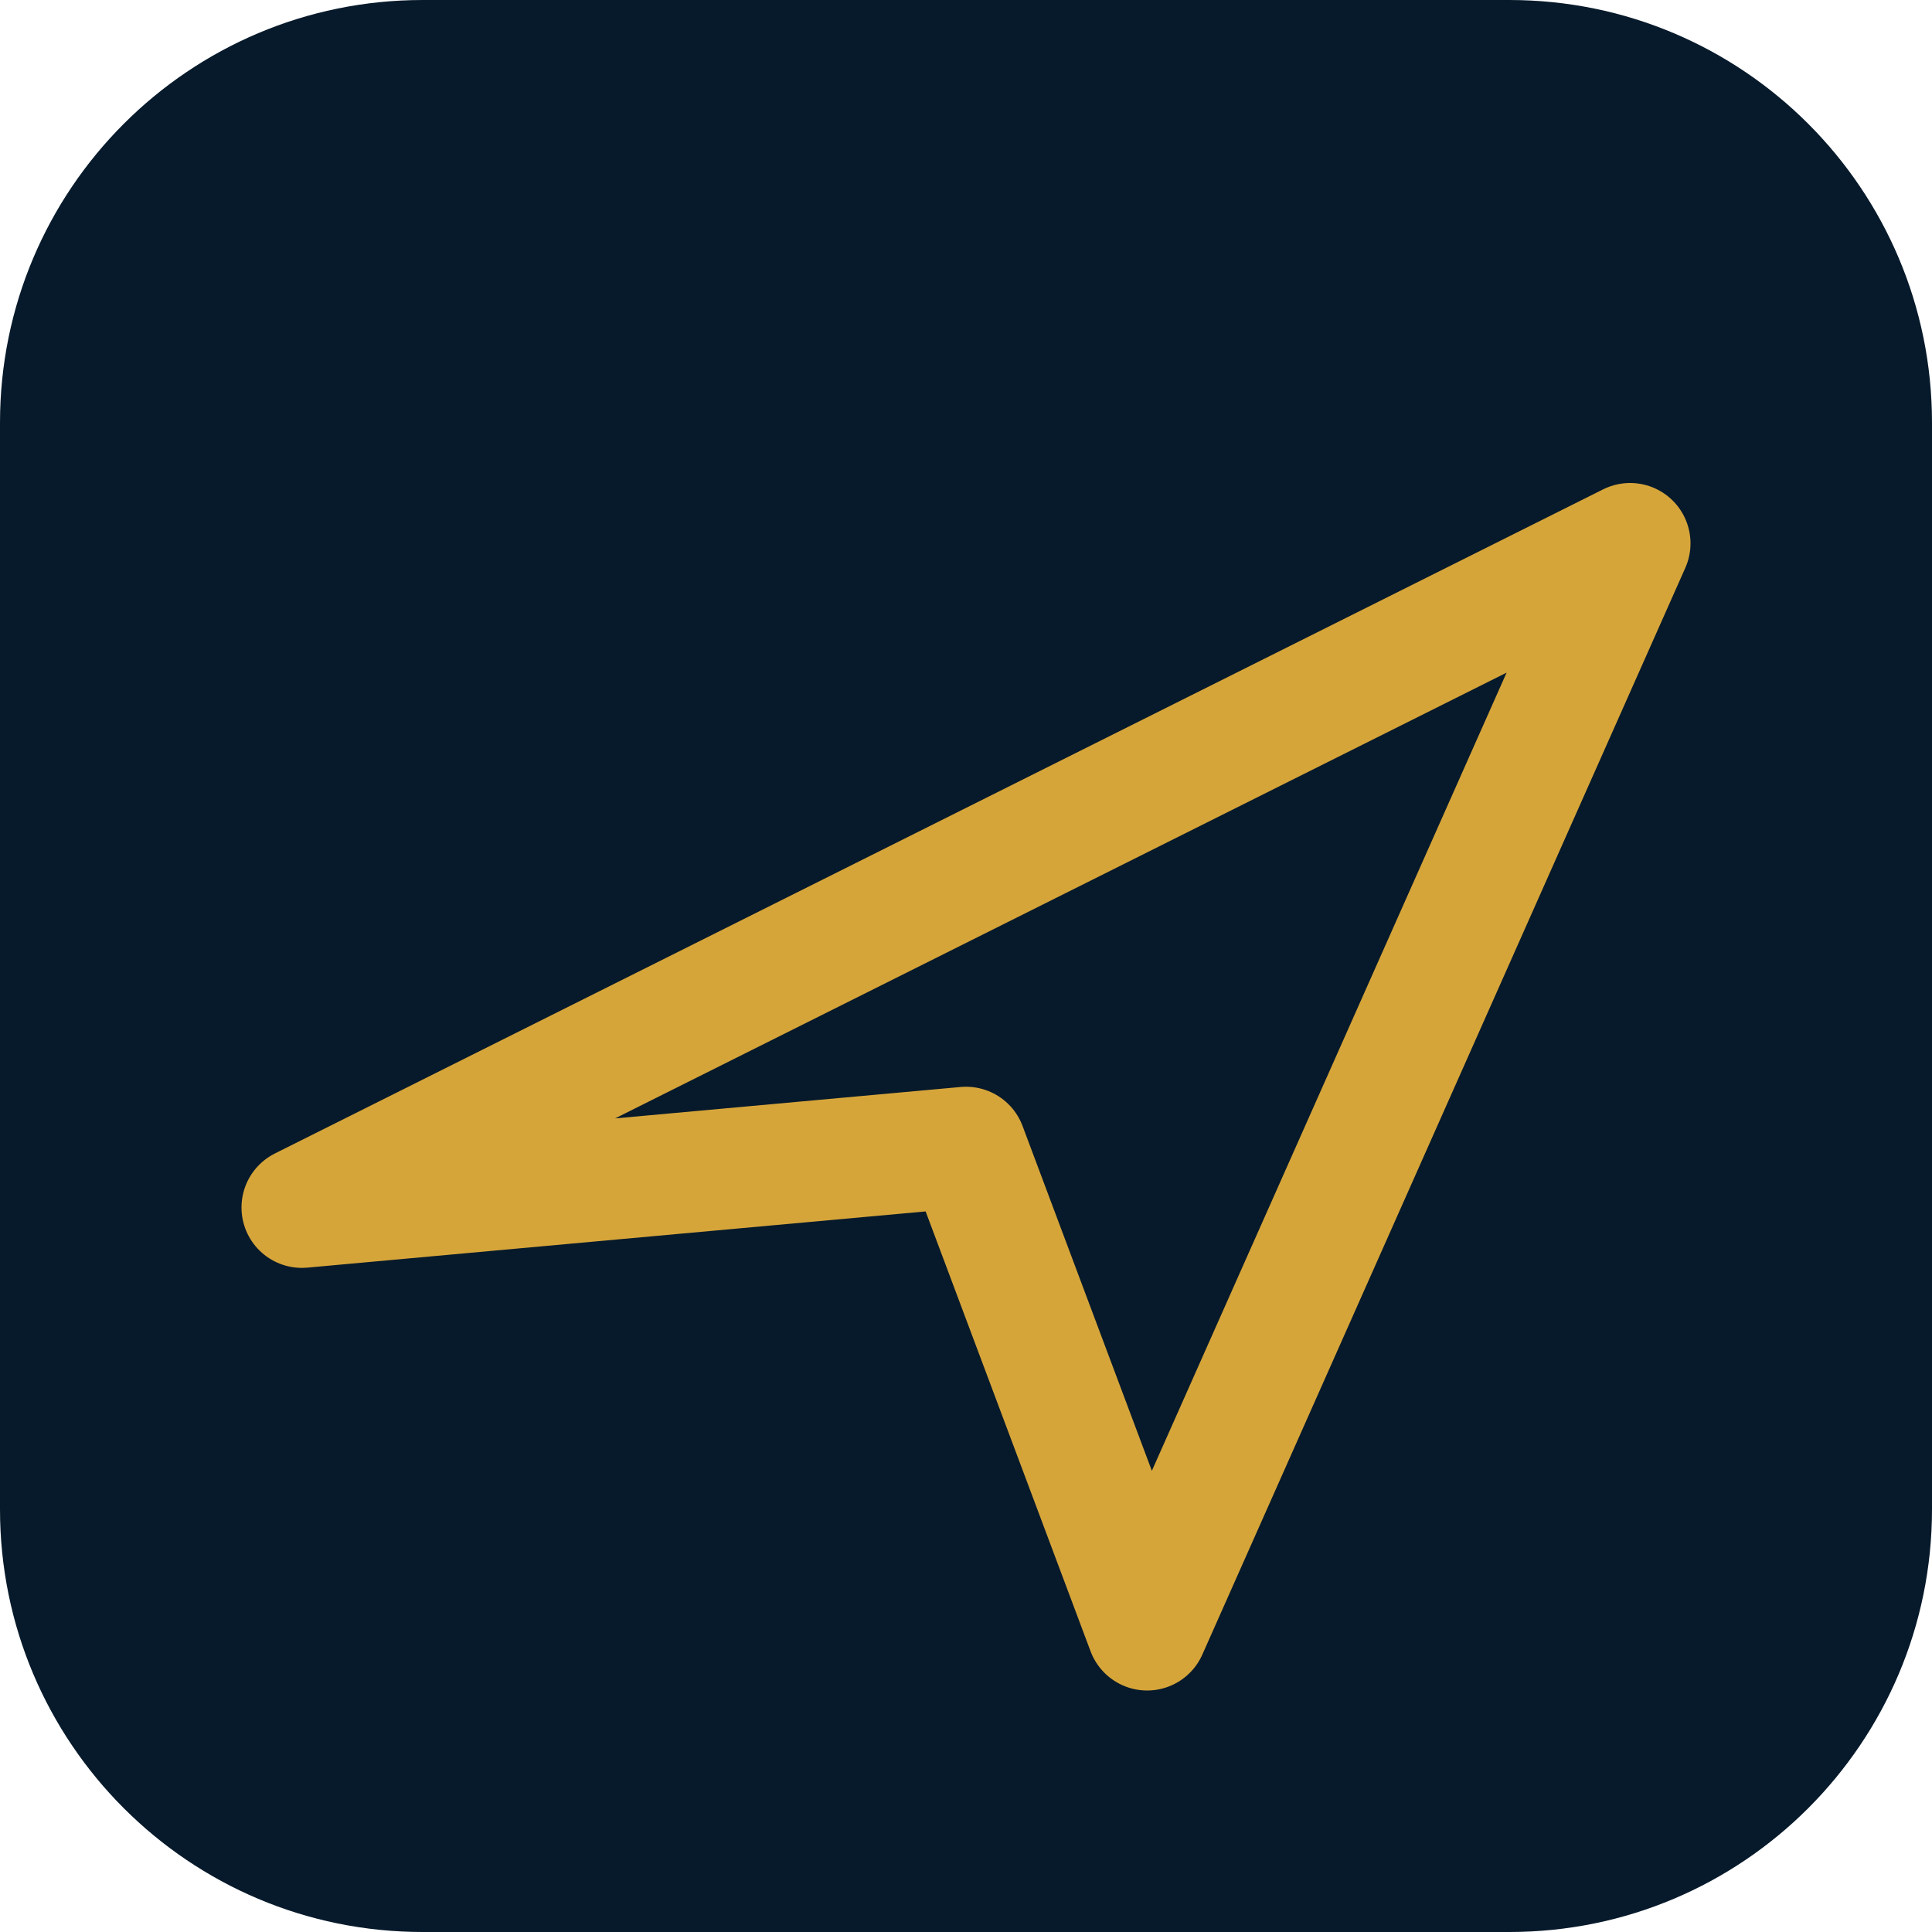
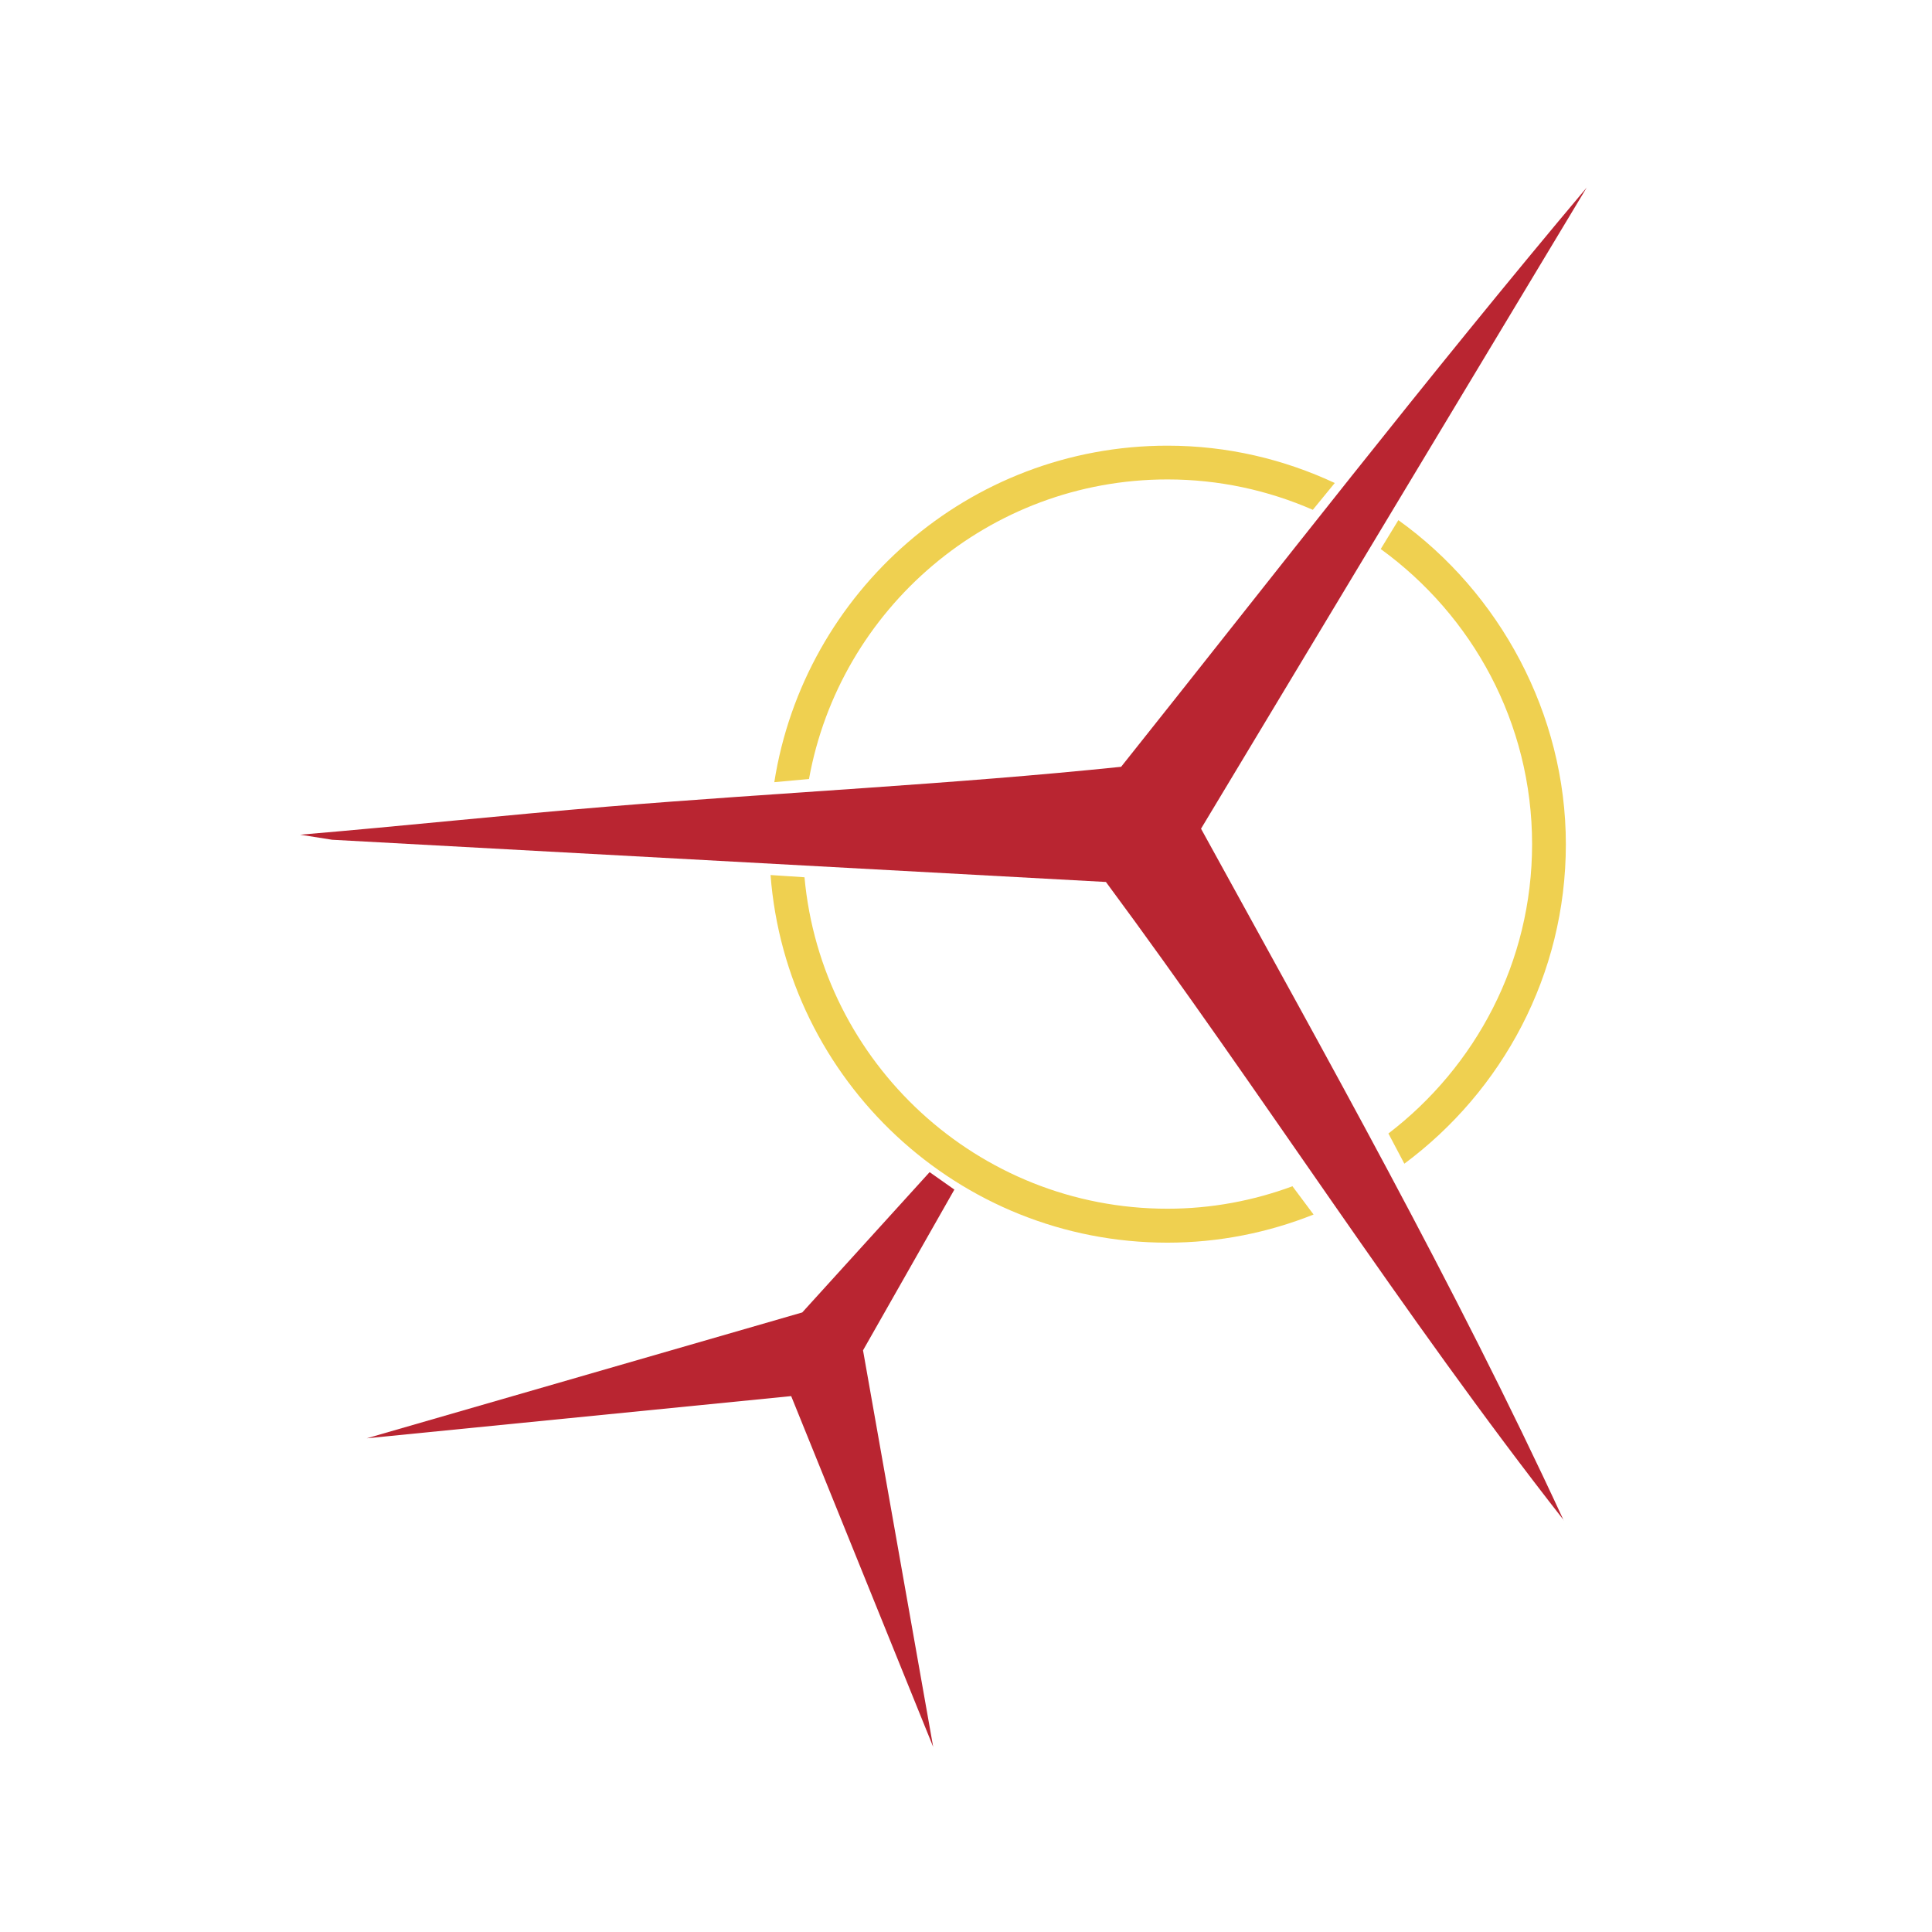
- <svg xmlns="http://www.w3.org/2000/svg" viewBox="0 0 32 32">
-   <rect width="32" height="32" rx="7" fill="#071A2B" />
-   <path d="M5 20 27 9 19 27l-3-8-11 1Z" fill="none" stroke="#D6A53A" stroke-width="2" stroke-linejoin="round" />
+ <svg xmlns="http://www.w3.org/2000/svg" width="64" height="64" viewBox="-14 -10 99 103" role="img" aria-label="Abyssinian">
+   <style>.cls-1{fill:#efd050}.cls-2{fill:#b92531}</style>
+   <path class="cls-2" d="M67.37,71.05c-8.61-10.99-16.1-22.81-24.41-34.03L1.71,34.77l-1.71-.27c5.48-.46,10.95-1.05,16.43-1.5,9.11-.75,18.26-1.18,27.34-2.12,8.23-10.33,16.32-20.78,24.82-30.88l-20.56,34.18c6.68,12.16,13.51,24.27,19.33,36.87Z" />
+   <polygon class="cls-2" points="34.88 53.42 33.56 52.49 26.77 59.97 3.55 66.68 26.18 64.43 33.75 83.13 30.01 61.99 34.88 53.42" />
+   <g>
+     <path class="cls-1" d="M27.13,31.53c1.64-9.07,9.58-15.97,19.11-15.97,2.75,0,5.37.58,7.75,1.62l1.17-1.43c-2.72-1.27-5.73-1.99-8.92-1.99-10.59,0-19.37,7.8-20.96,17.94l1.85-.17Z" />
+     <path class="cls-1" d="M65.68,35c0,6.29-3.01,11.87-7.66,15.43l.85,1.61c5.21-3.87,8.61-10.06,8.61-17.03s-3.54-13.42-8.93-17.28l-.94,1.54c4.88,3.54,8.07,9.26,8.07,15.74Z" />
+     <path class="cls-1" d="M52.91,53.24c-2.08.77-4.32,1.2-6.67,1.2-10.12,0-18.45-7.78-19.35-17.67l-1.81-.12c.84,10.95,10,19.6,21.16,19.6,2.75,0,5.38-.54,7.79-1.5l-1.12-1.5Z" />
+   </g>
</svg>
